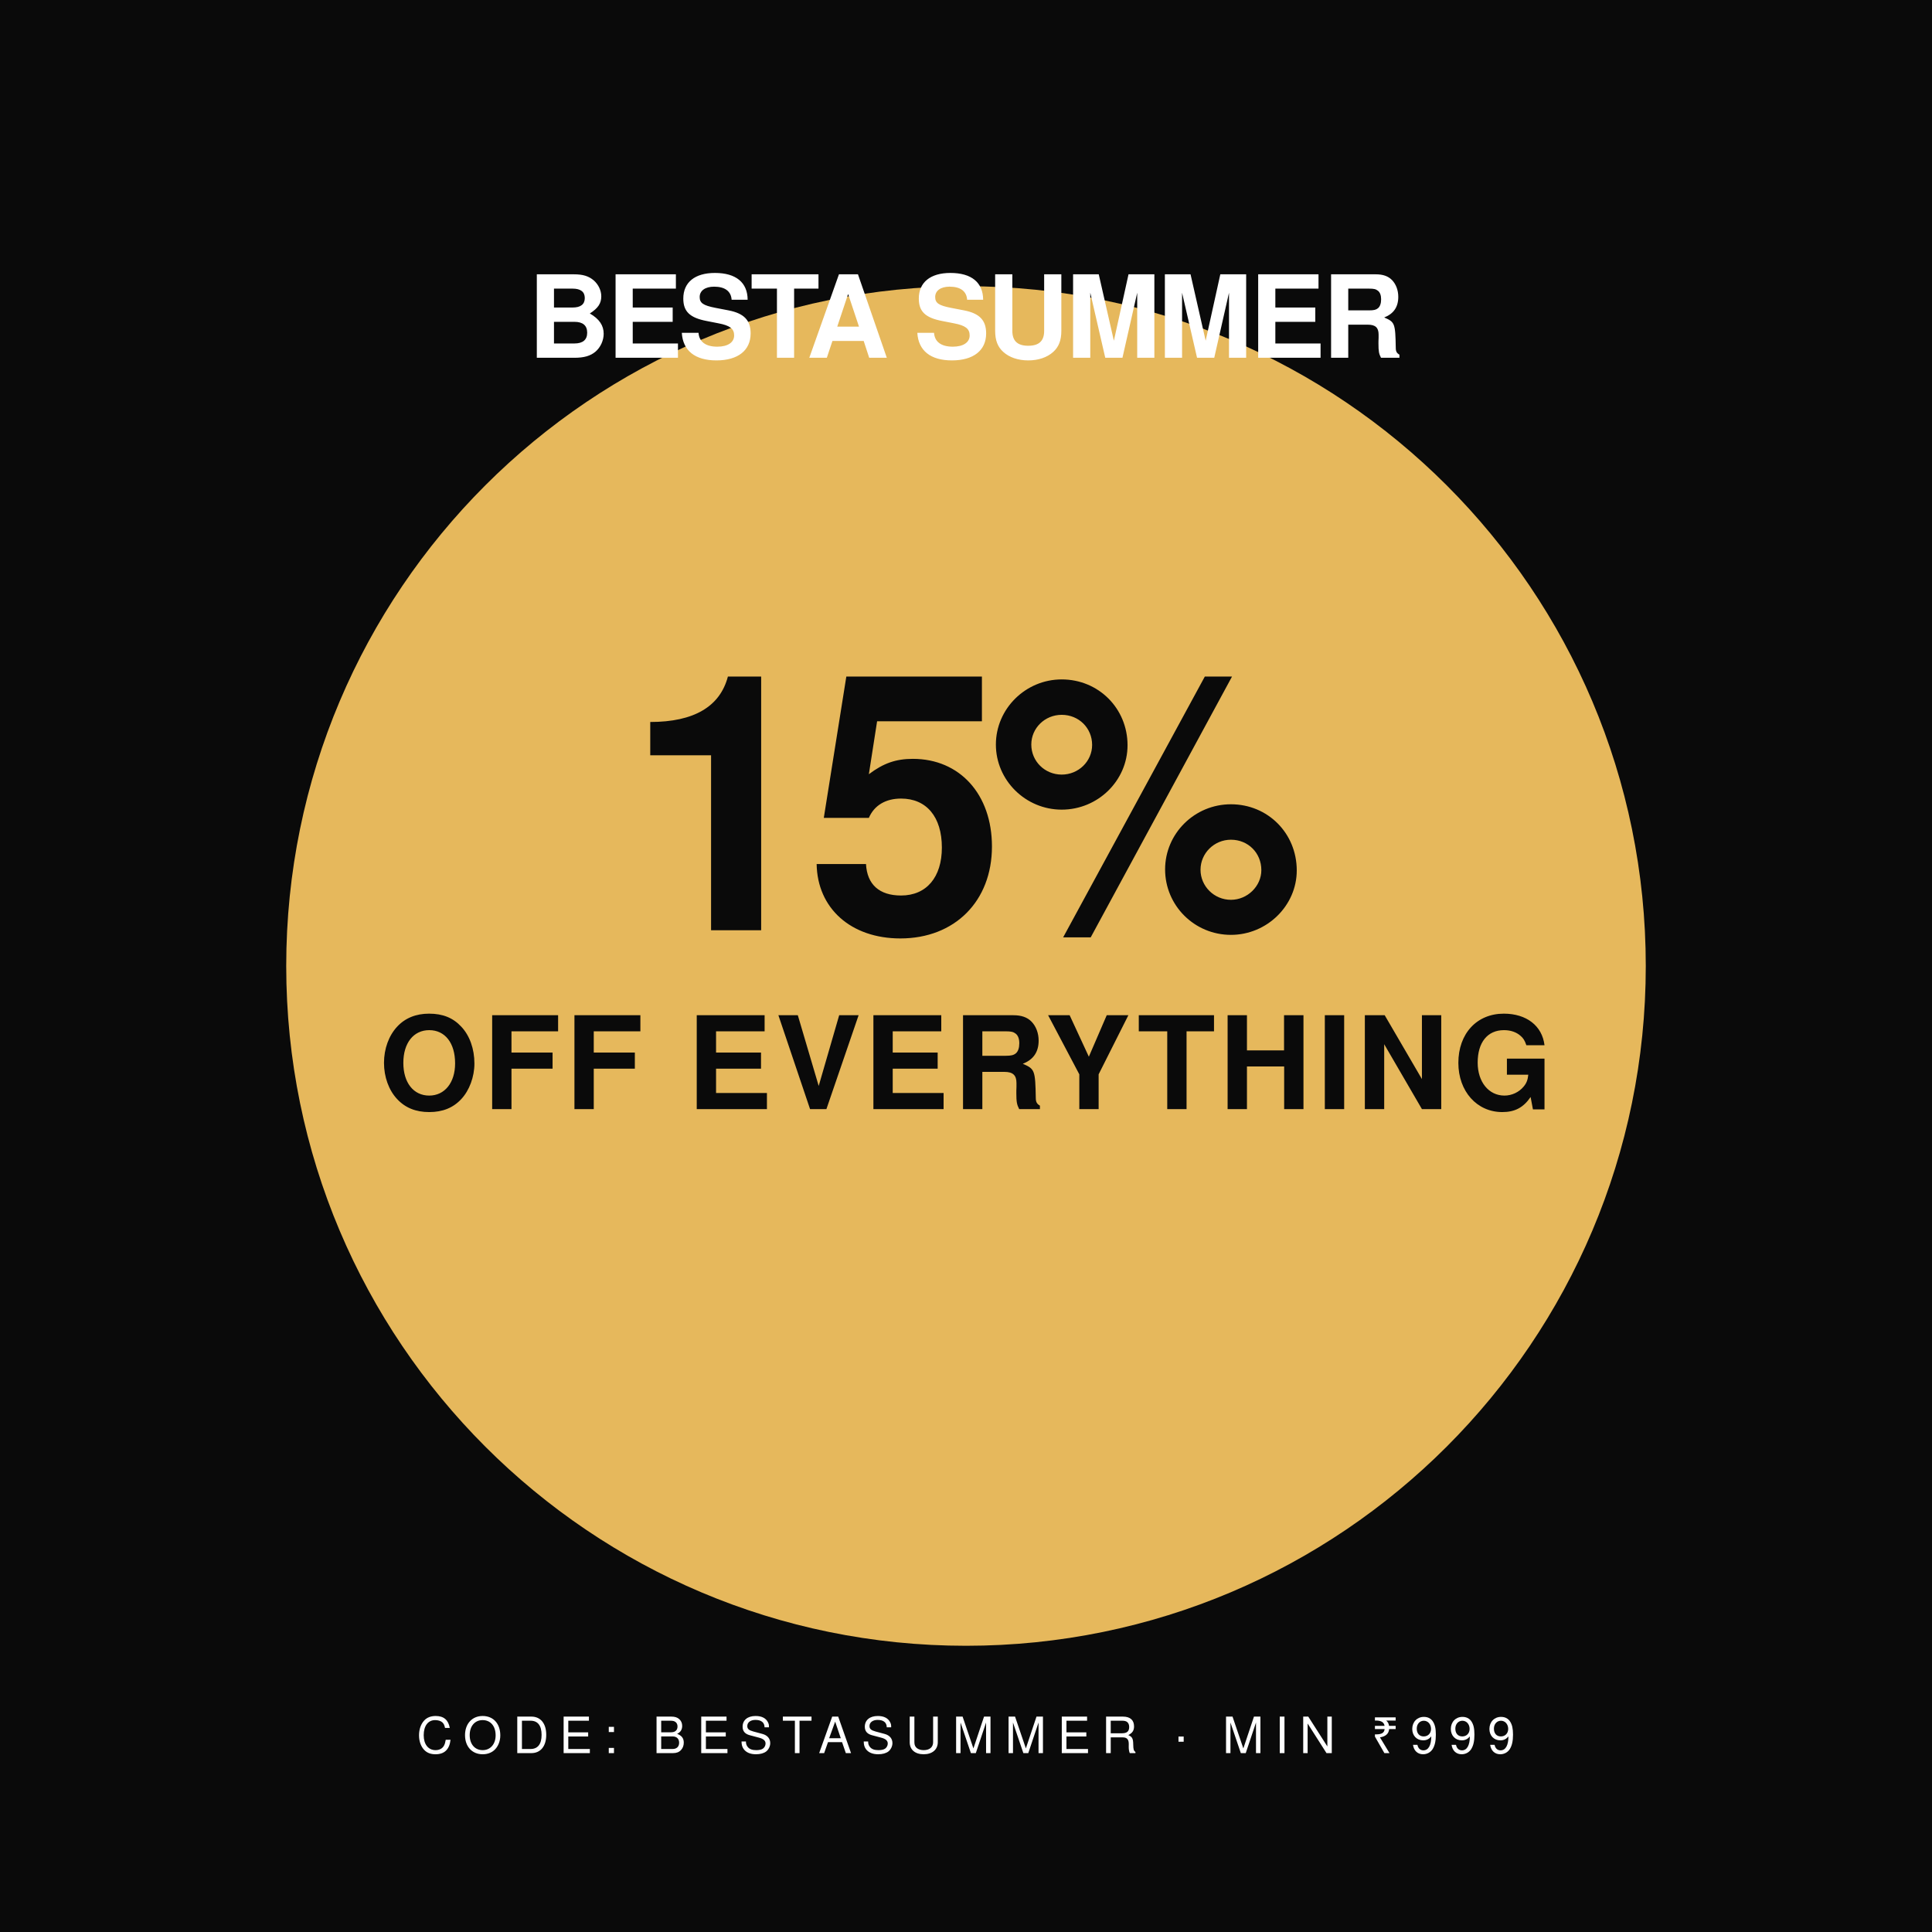
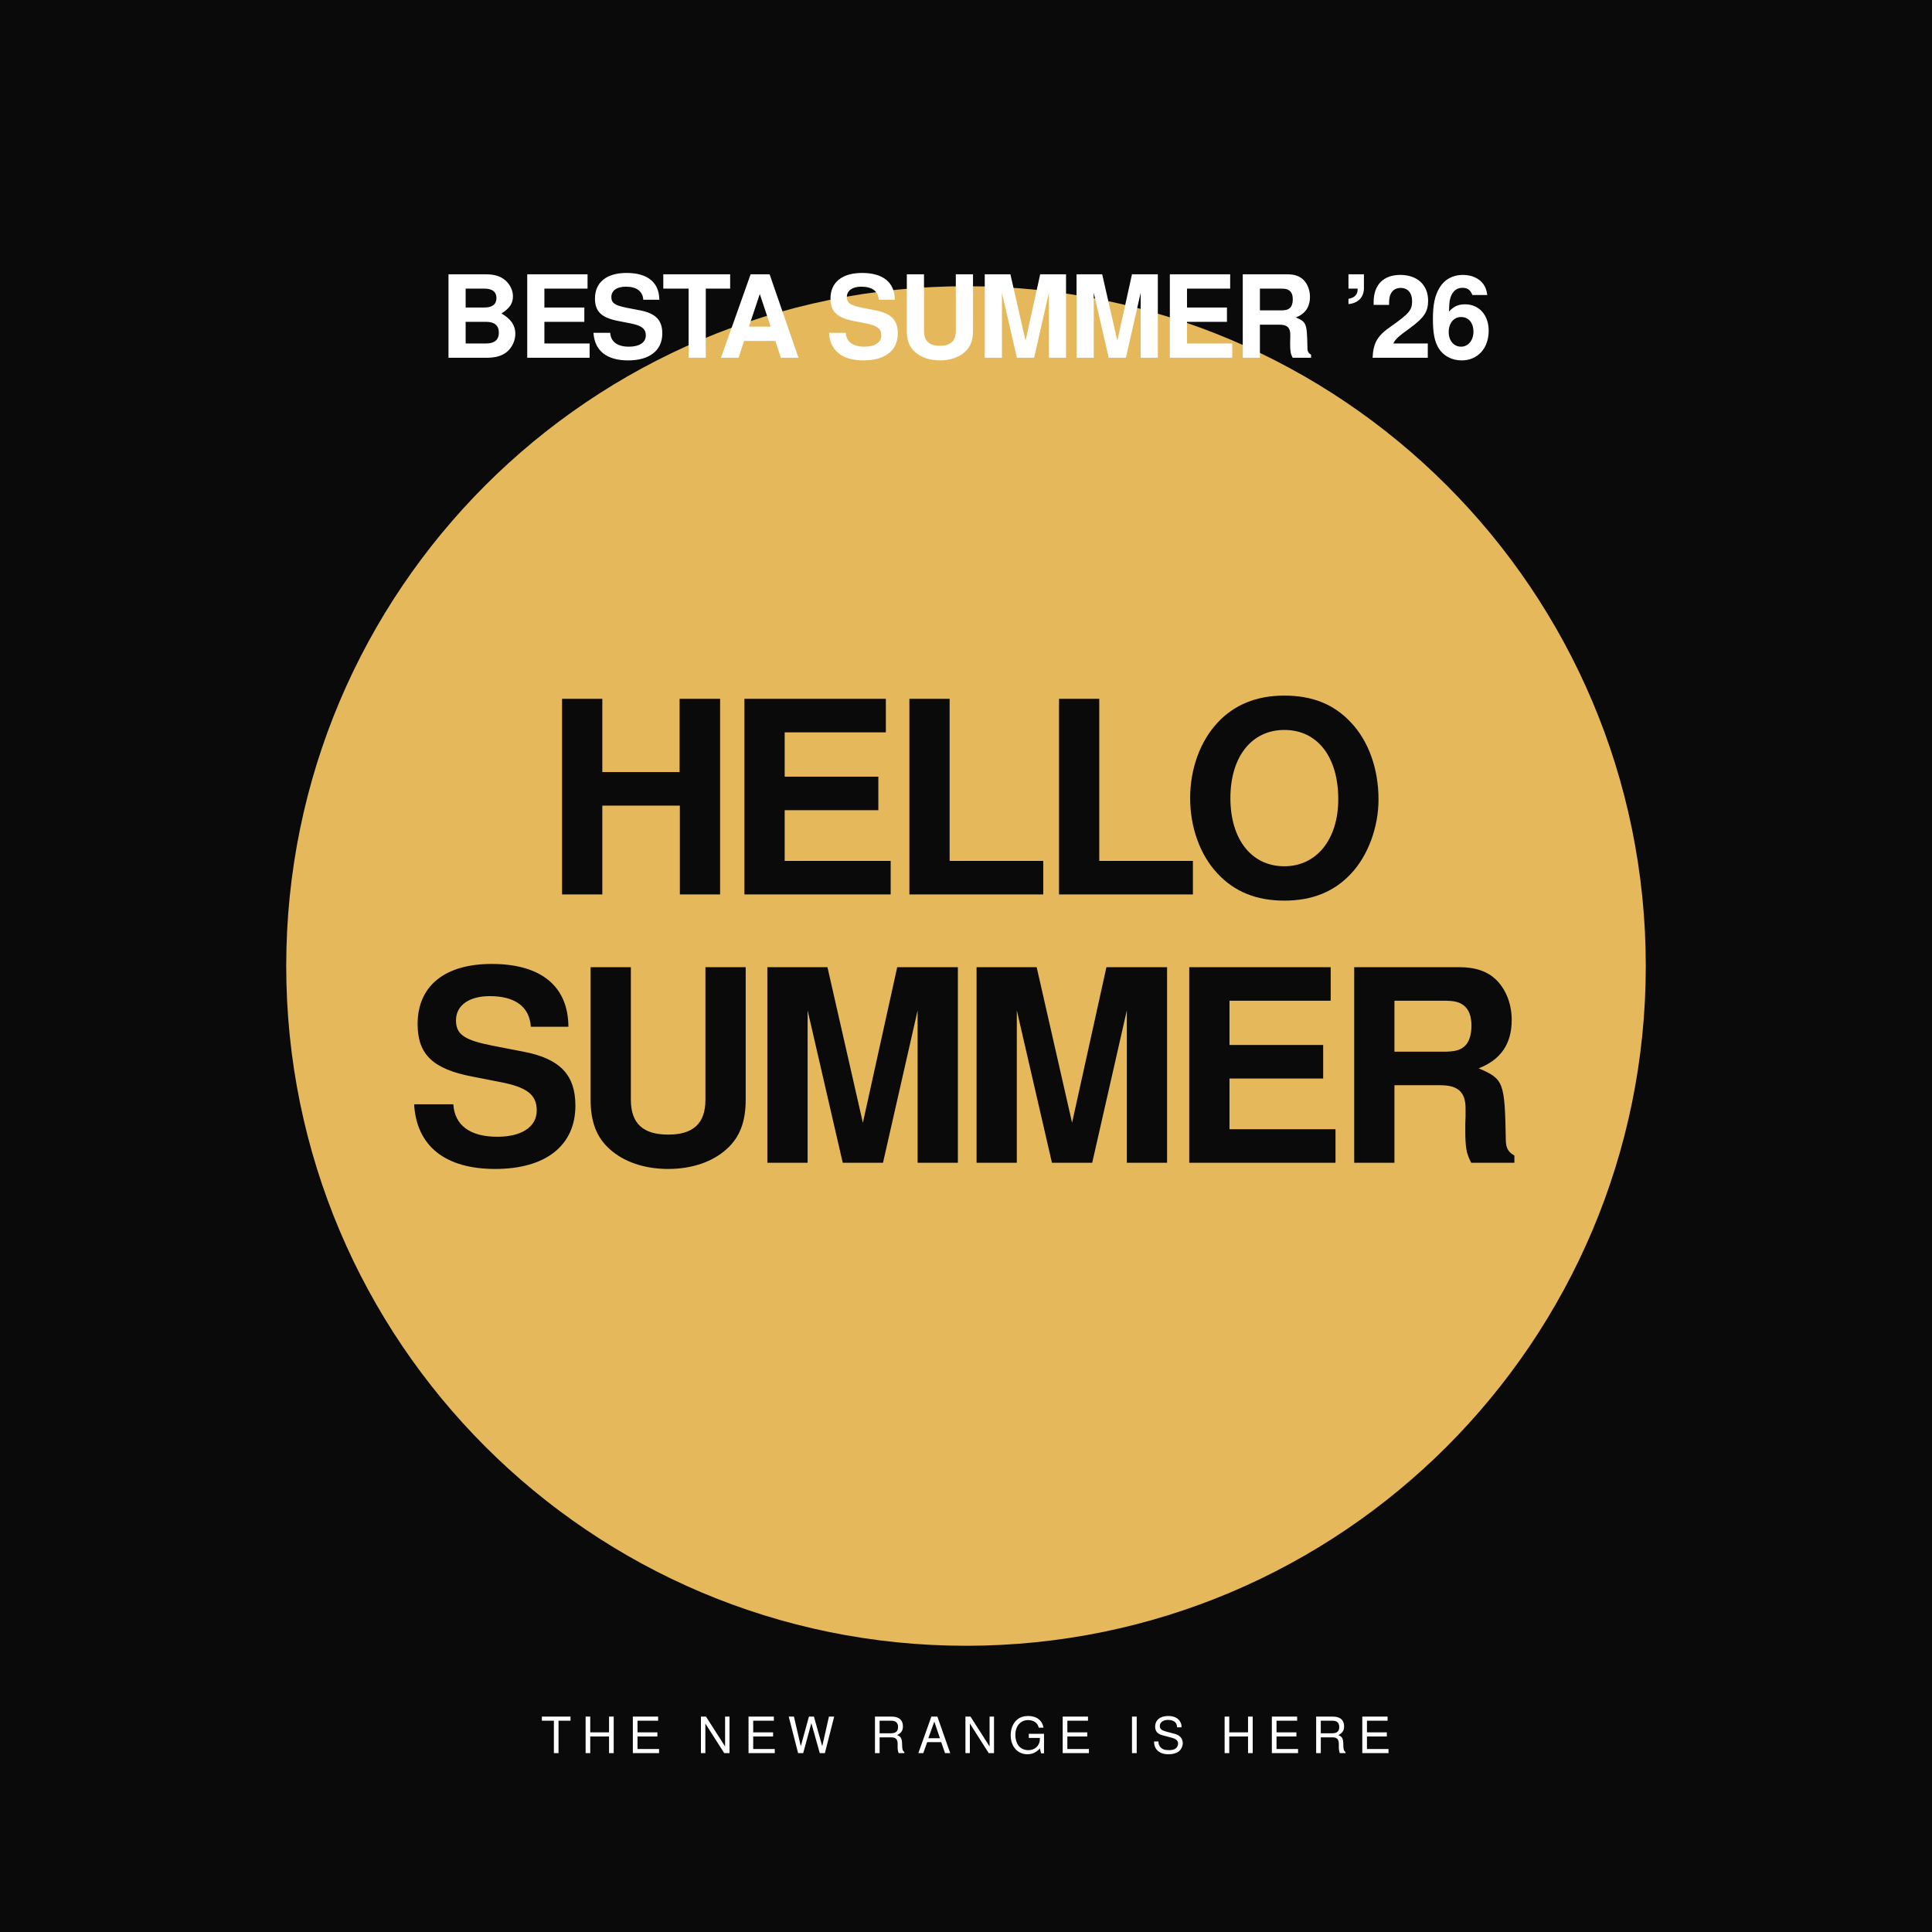
<svg xmlns="http://www.w3.org/2000/svg" viewBox="0 0 1080 1080" width="1080" height="1080">
  <rect width="1080" height="1080" fill="#0a0a0a" />
  <circle cx="540" cy="540" r="380" fill="#e6b85c" />
-   <text x="540" y="520" text-anchor="middle" font-family="Outfit, Helvetica, Arial, sans-serif" font-weight="900" font-size="200" fill="#0a0a0a" letter-spacing="-10">15%</text>
-   <text x="540" y="620" text-anchor="middle" font-family="Outfit, Helvetica, Arial, sans-serif" font-weight="800" font-size="72" fill="#0a0a0a" letter-spacing="2">OFF EVERYTHING</text>
-   <text x="540" y="200" text-anchor="middle" font-family="Outfit, Helvetica, Arial, sans-serif" font-weight="800" font-size="64" fill="#fff" letter-spacing="-2">BESTA SUMMER</text>
-   <text x="540" y="980" text-anchor="middle" font-family="DM Sans, Helvetica, Arial, sans-serif" font-size="28" fill="#fff" letter-spacing="6">CODE: BESTASUMMER · MIN ₹999</text>
+   <text x="540" y="500" text-anchor="middle" font-family="Outfit, Helvetica, Arial, sans-serif" font-weight="900" font-size="150" fill="#0a0a0a" letter-spacing="-8">HELLO</text>
+   <text x="540" y="650" text-anchor="middle" font-family="Outfit, Helvetica, Arial, sans-serif" font-weight="900" font-size="150" fill="#0a0a0a" letter-spacing="-8">SUMMER</text>
+   <text x="540" y="200" text-anchor="middle" font-family="Outfit, Helvetica, Arial, sans-serif" font-weight="800" font-size="64" fill="#fff" letter-spacing="-2">BESTA SUMMER ’26</text>
+   <text x="540" y="980" text-anchor="middle" font-family="DM Sans, Helvetica, Arial, sans-serif" font-size="28" fill="#fff" letter-spacing="6">THE NEW RANGE IS HERE</text>
</svg>
